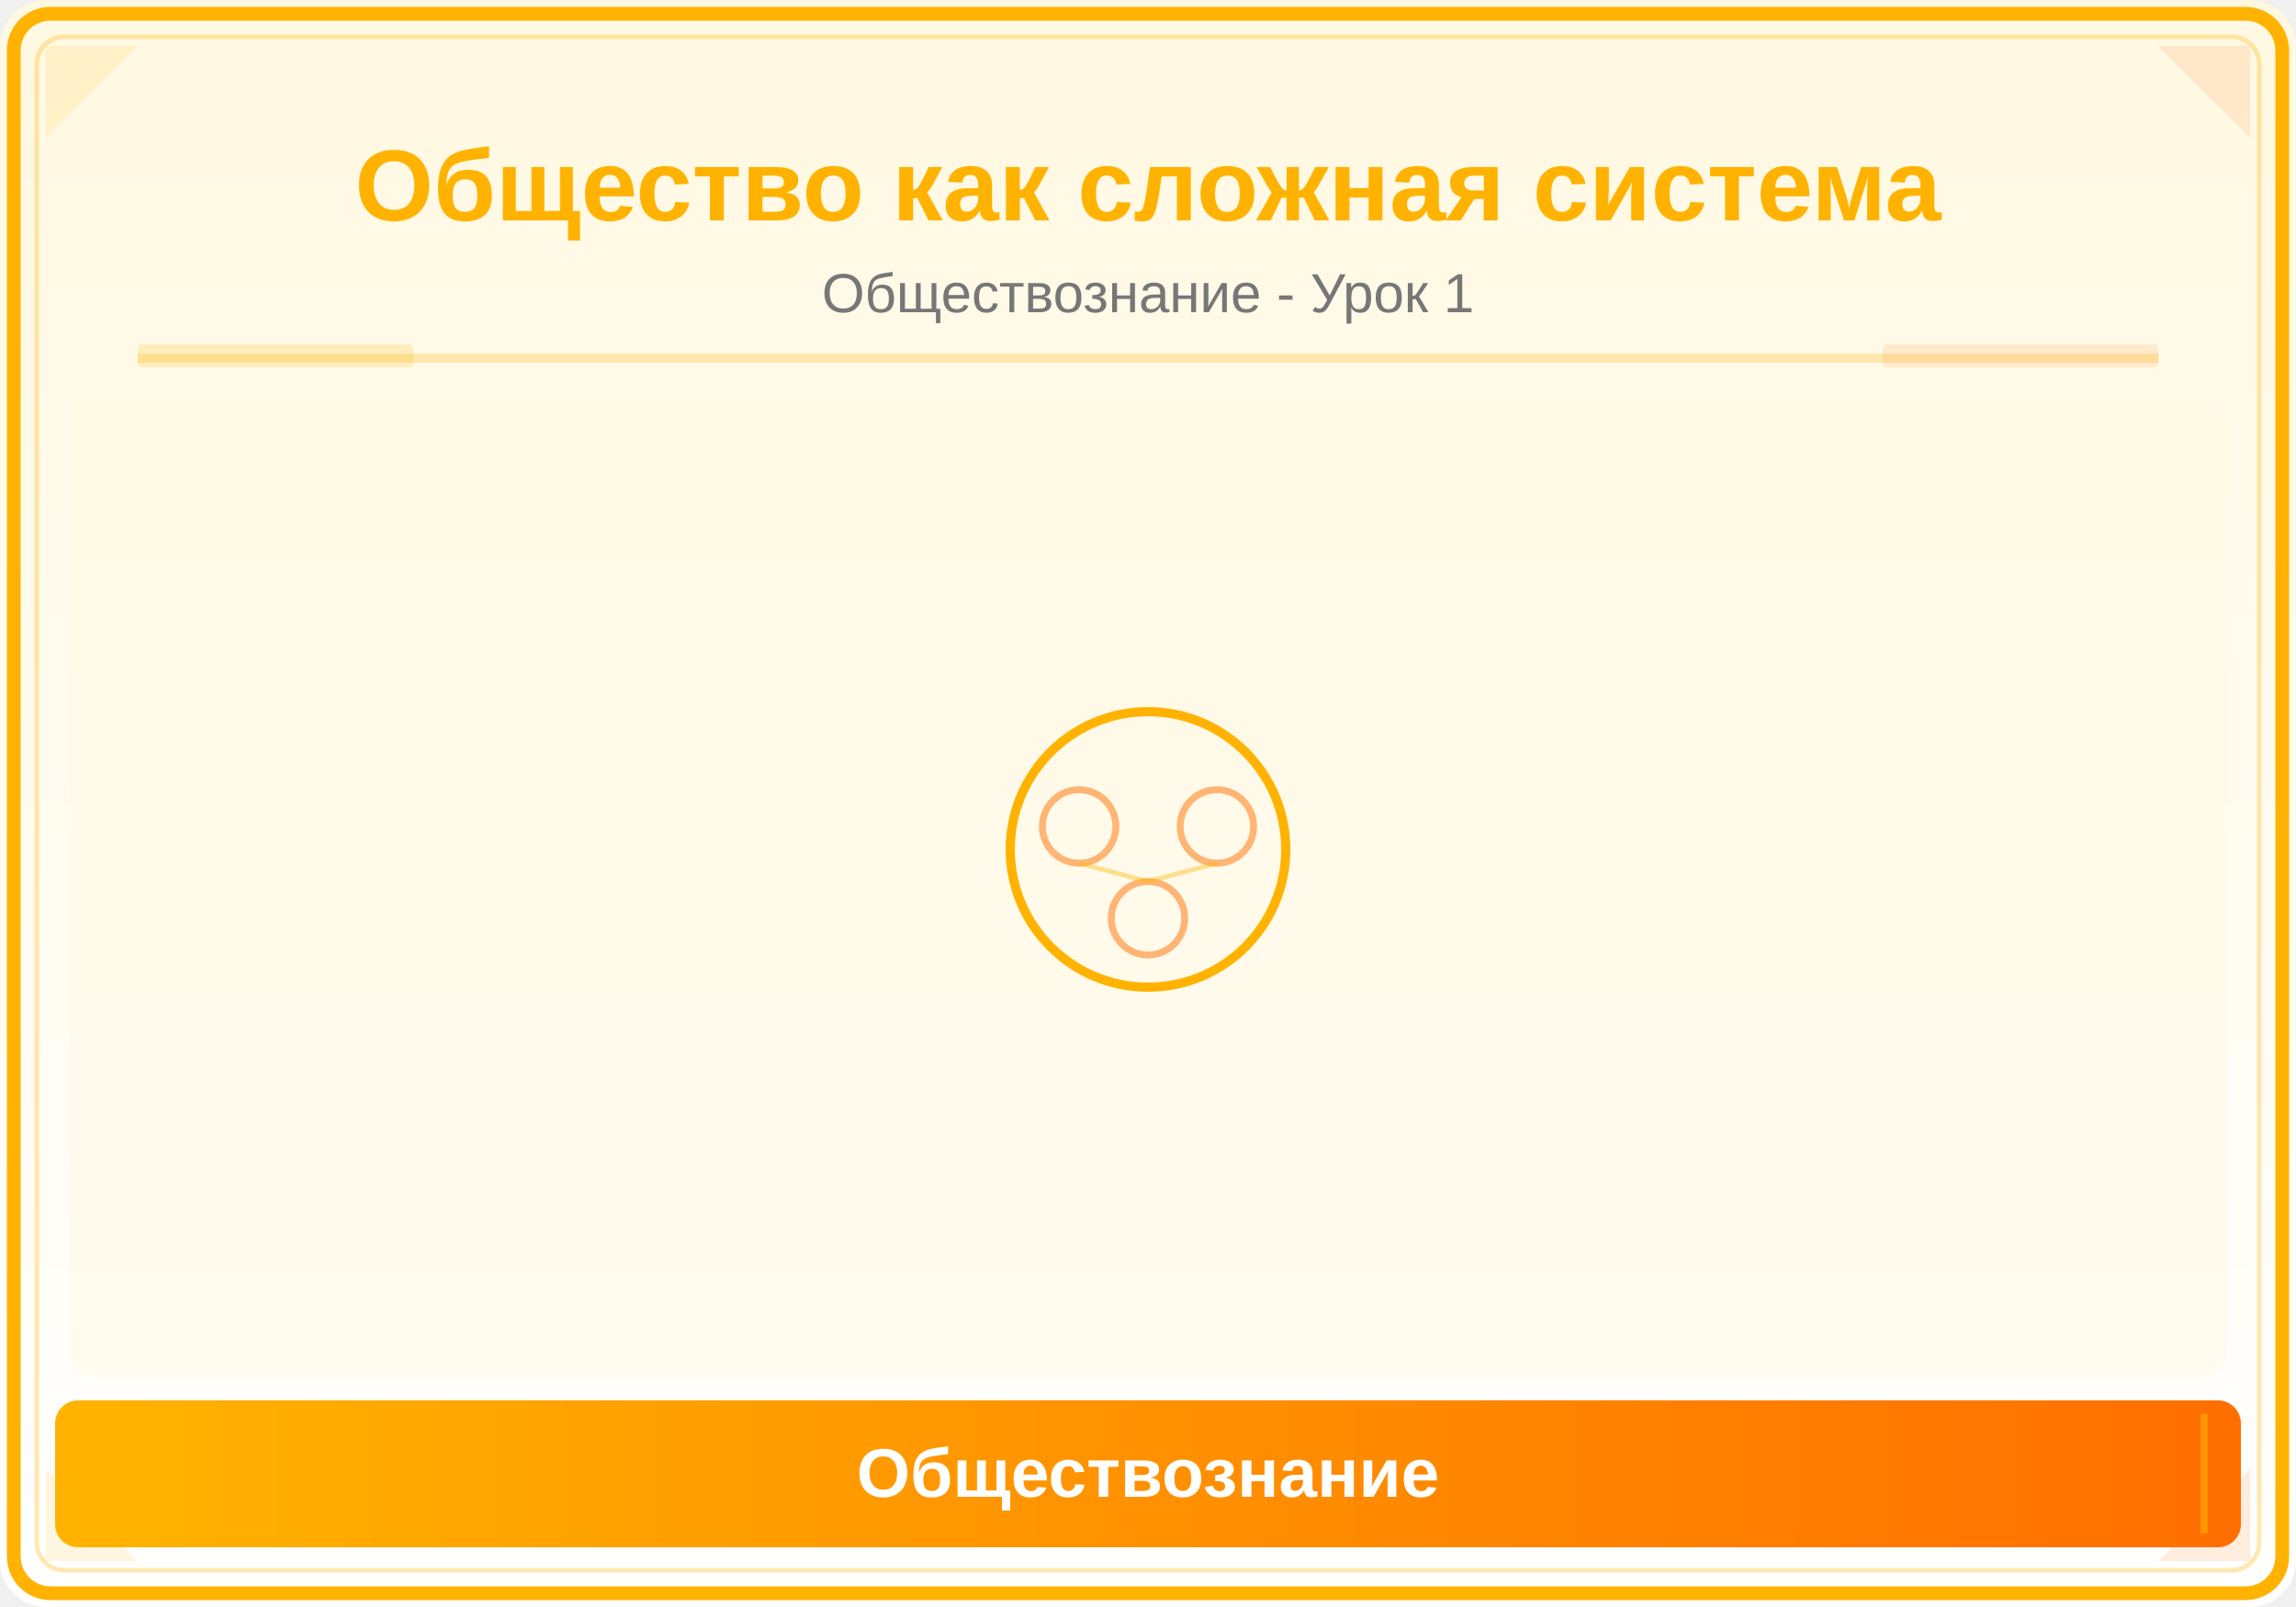
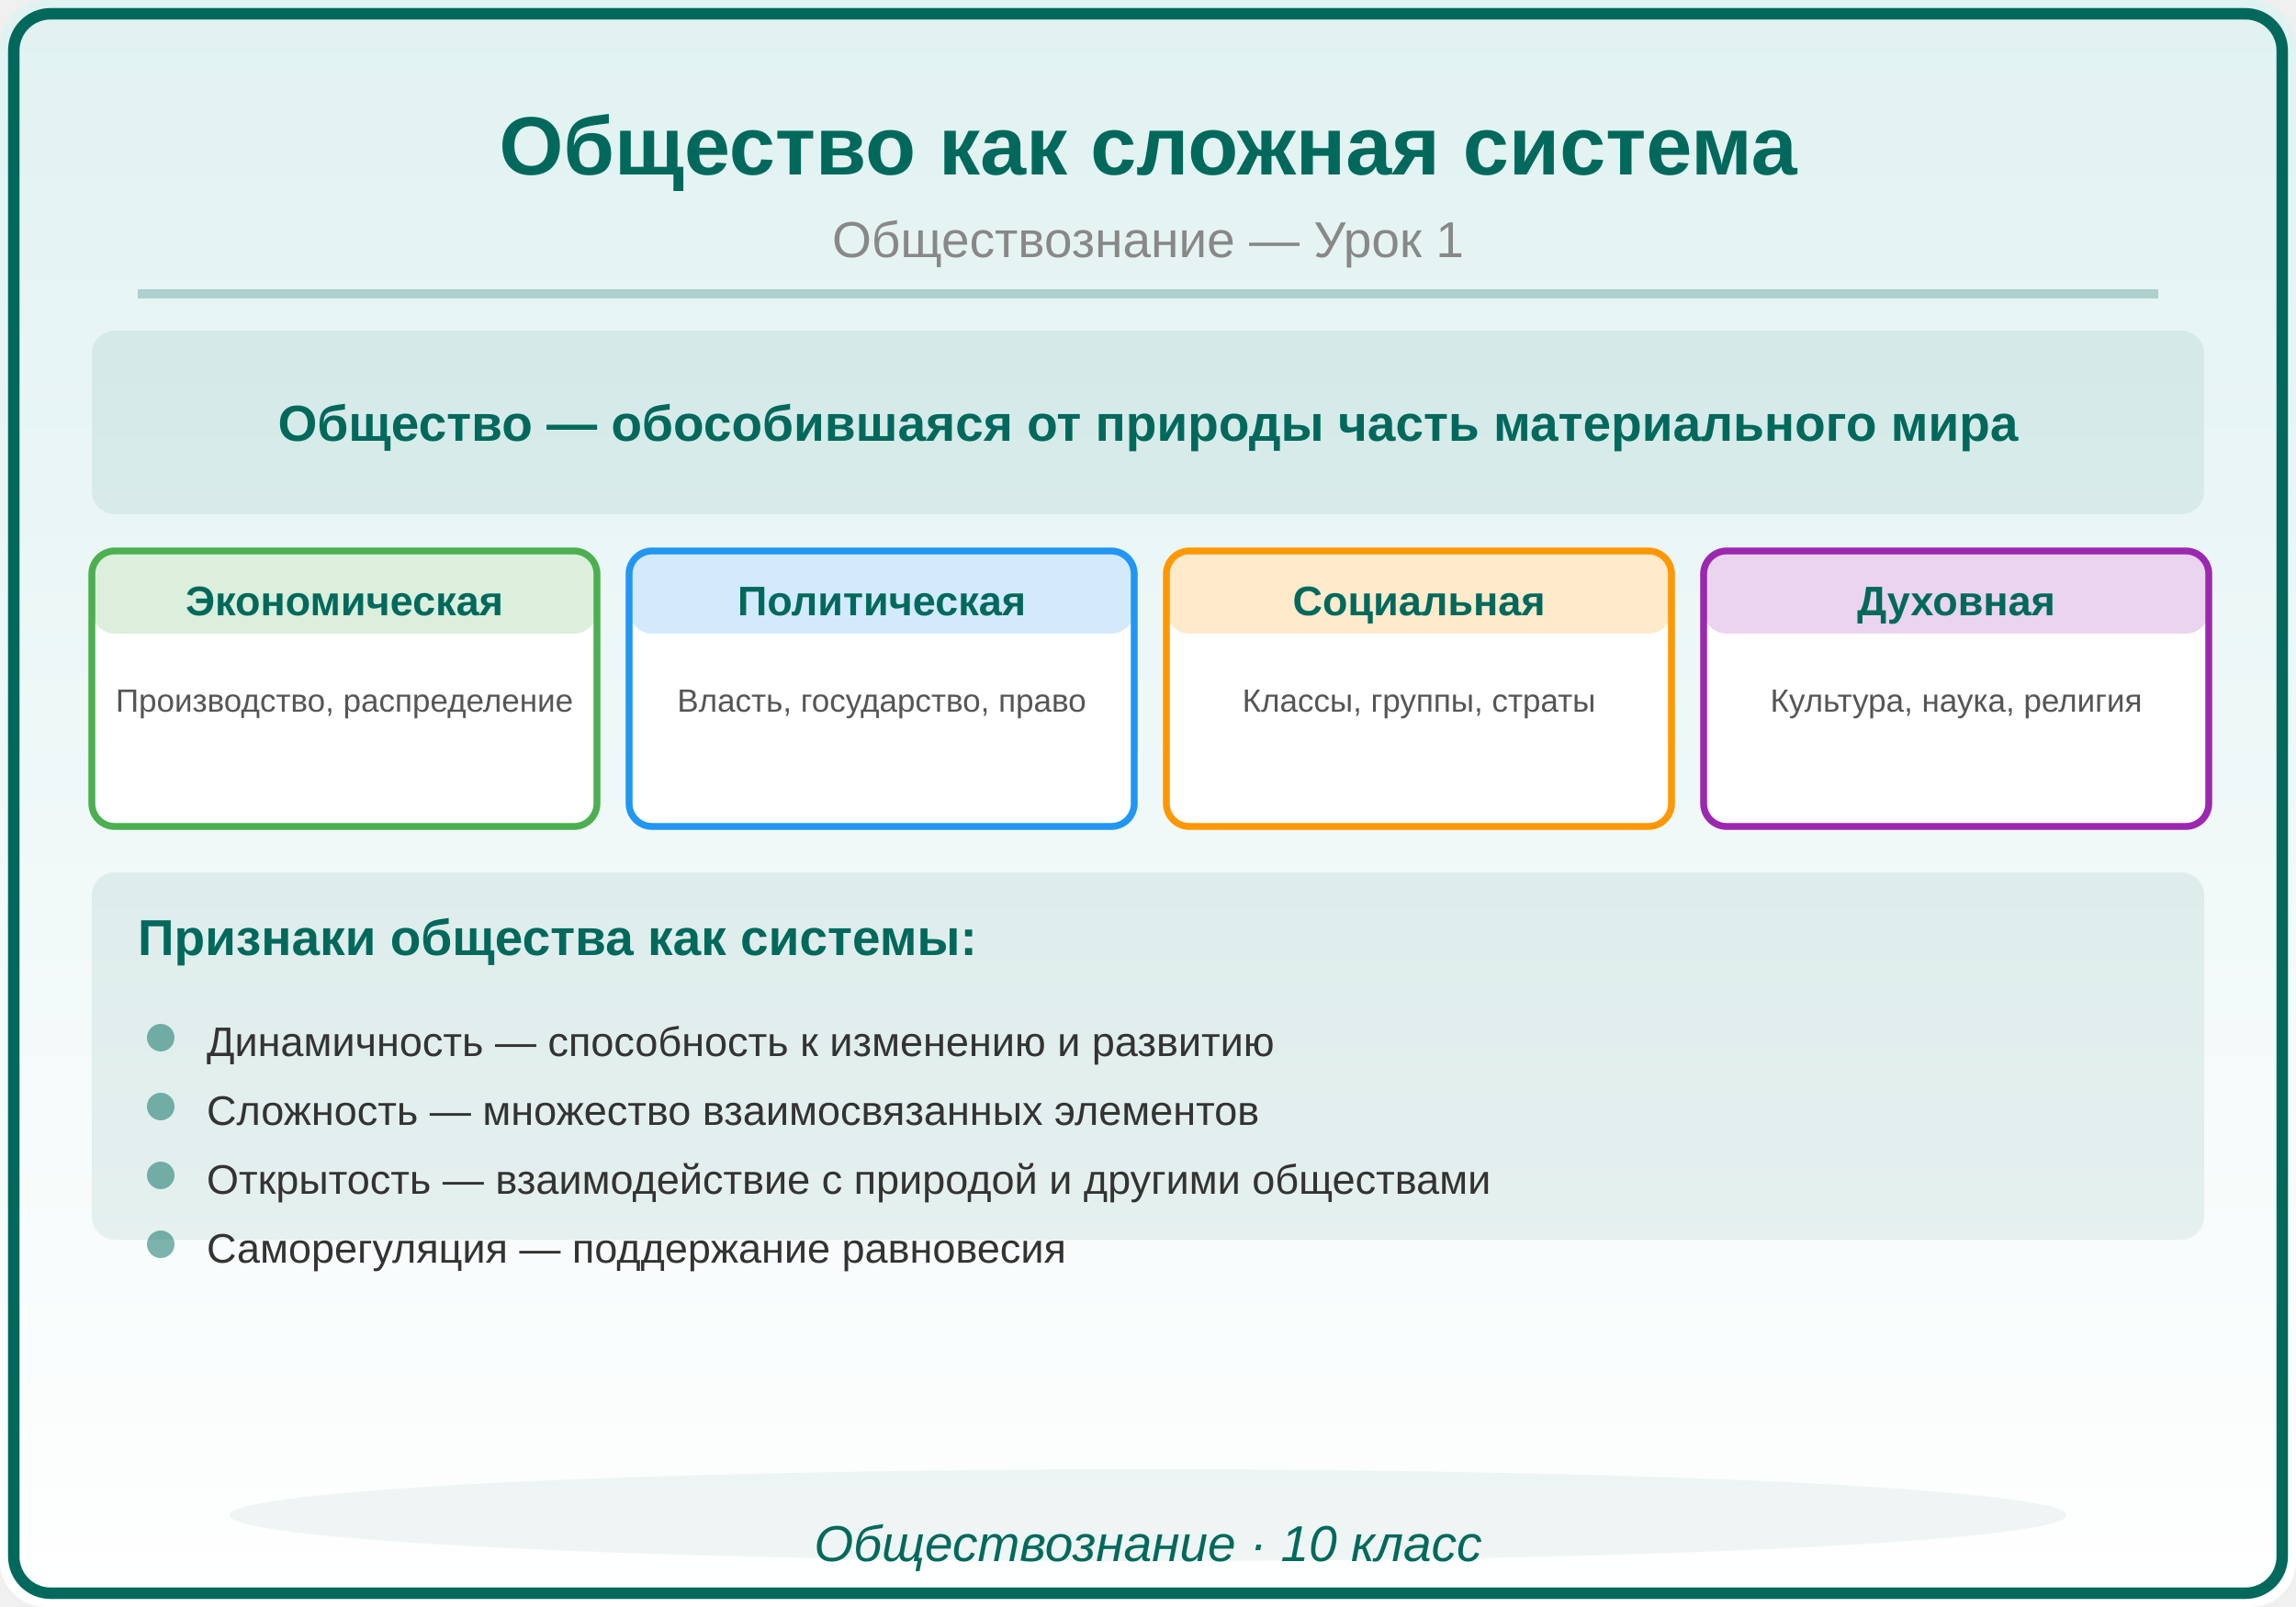
<svg xmlns="http://www.w3.org/2000/svg" viewBox="0 0 500 350">
  <defs>
    <linearGradient id="bg" x1="0" y1="0" x2="0" y2="1">
-       <stop offset="0%" stop-color="#FFF8E1" />
+       <stop offset="0%" stop-color="#E0F2F1" />
      <stop offset="100%" stop-color="#FFFFFF" />
-     </linearGradient>
-     <linearGradient id="panel" x1="0" y1="0" x2="1" y2="0">
-       <stop offset="0%" stop-color="#FFB300" />
-       <stop offset="100%" stop-color="#FF6F00" />
    </linearGradient>
  </defs>
  <rect width="500" height="350" fill="url(#bg)" rx="10" />
-   <rect x="3" y="3" width="494" height="344" rx="8" fill="none" stroke="#FFB300" stroke-width="3" />
-   <rect x="8" y="8" width="484" height="334" rx="6" fill="none" stroke="#FFB300" stroke-width="1" opacity="0.3" />
-   <polygon points="10,10 30,10 10,30" fill="#FFB300" opacity="0.12" />
-   <polygon points="490,10 470,10 490,30" fill="#FF6F00" opacity="0.12" />
-   <polygon points="10,340 30,340 10,320" fill="#FFB300" opacity="0.12" />
-   <polygon points="490,340 470,340 490,320" fill="#FF6F00" opacity="0.12" />
-   <text x="250" y="48" font-family="Arial,sans-serif" font-size="22" font-weight="bold" fill="#FFB300" text-anchor="middle">Общество как сложная система</text>
-   <text x="250" y="68" font-family="Arial,sans-serif" font-size="12" fill="#777" text-anchor="middle">Обществознание - Урок 1</text>
-   <line x1="30" y1="78" x2="470" y2="78" stroke="#FFB300" stroke-width="2" opacity="0.25" />
-   <rect x="30" y="75" width="60" height="5" fill="#FFB300" opacity="0.18" rx="1" />
-   <rect x="410" y="75" width="60" height="5" fill="#FF6F00" opacity="0.12" rx="1" />
-   <clipPath id="ill">
-     <rect x="15" y="85" width="470" height="215" rx="6" />
-   </clipPath>
-   <g clip-path="url(#ill)">
-     <rect x="15" y="85" width="470" height="215" fill="#FFF8E1" opacity="0.5" />
-     <circle cx="250" cy="185" r="30" fill="none" stroke="#FFB300" stroke-width="2" />
-     <circle cx="235" cy="180" r="8" fill="none" stroke="#FF6F00" stroke-width="1.5" opacity="0.5" />
-     <circle cx="265" cy="180" r="8" fill="none" stroke="#FF6F00" stroke-width="1.5" opacity="0.5" />
-     <circle cx="250" cy="200" r="8" fill="none" stroke="#FF6F00" stroke-width="1.5" opacity="0.5" />
-     <line x1="235" y1="188" x2="250" y2="192" stroke="#FFB300" stroke-width="1" opacity="0.4" />
-     <line x1="265" y1="188" x2="250" y2="192" stroke="#FFB300" stroke-width="1" opacity="0.4" />
-   </g>
-   <rect x="12" y="305" width="476" height="32" rx="5" fill="url(#panel)" />
-   <line x1="20" y1="308" x2="20" y2="334" stroke="#FFB300" stroke-width="1.5" opacity="0.6" />
-   <line x1="480" y1="308" x2="480" y2="334" stroke="#FFB300" stroke-width="1.5" opacity="0.6" />
-   <text x="250" y="326" font-family="Arial,sans-serif" font-size="15" text-anchor="middle" fill="white" font-weight="bold">Обществознание</text>
+   <rect x="3" y="3" width="494" height="344" rx="8" fill="none" stroke="#00695C" stroke-width="2.5" />
+   <text x="250" y="38" font-family="Arial,sans-serif" font-size="18" font-weight="bold" fill="#00695C" text-anchor="middle">Общество как сложная система</text>
+   <text x="250" y="56" font-family="Arial,sans-serif" font-size="11" fill="#888888" text-anchor="middle">Обществознание — Урок 1</text>
+   <line x1="30" y1="64" x2="470" y2="64" stroke="#00695C" stroke-width="2" opacity="0.25" />
+   <rect x="20" y="72" width="460" height="40" rx="5" fill="#00695C" opacity="0.08" />
+   <text x="250" y="96" font-family="Arial,sans-serif" font-size="11" fill="#00695C" text-anchor="middle" font-weight="bold">Общество — обособившаяся от природы часть материального мира</text>
+   <rect x="20" y="120" width="110" height="60" rx="5" fill="white" stroke="#4CAF50" stroke-width="1.5" />
+   <rect x="20" y="120" width="110" height="18" rx="5" fill="#4CAF50" opacity="0.2" />
+   <text x="75" y="134" font-family="Arial,sans-serif" font-size="9" fill="#00695C" text-anchor="middle" font-weight="bold">Экономическая</text>
+   <text x="75" y="155" font-family="Arial,sans-serif" font-size="7" fill="#555555" text-anchor="middle" font-weight="normal">Производство, распределение</text>
+   <rect x="137" y="120" width="110" height="60" rx="5" fill="white" stroke="#2196F3" stroke-width="1.5" />
+   <rect x="137" y="120" width="110" height="18" rx="5" fill="#2196F3" opacity="0.2" />
+   <text x="192" y="134" font-family="Arial,sans-serif" font-size="9" fill="#00695C" text-anchor="middle" font-weight="bold">Политическая</text>
+   <text x="192" y="155" font-family="Arial,sans-serif" font-size="7" fill="#555555" text-anchor="middle" font-weight="normal">Власть, государство, право</text>
+   <rect x="254" y="120" width="110" height="60" rx="5" fill="white" stroke="#FF9800" stroke-width="1.5" />
+   <rect x="254" y="120" width="110" height="18" rx="5" fill="#FF9800" opacity="0.2" />
+   <text x="309" y="134" font-family="Arial,sans-serif" font-size="9" fill="#00695C" text-anchor="middle" font-weight="bold">Социальная</text>
+   <text x="309" y="155" font-family="Arial,sans-serif" font-size="7" fill="#555555" text-anchor="middle" font-weight="normal">Классы, группы, страты</text>
+   <rect x="371" y="120" width="110" height="60" rx="5" fill="white" stroke="#9C27B0" stroke-width="1.5" />
+   <rect x="371" y="120" width="110" height="18" rx="5" fill="#9C27B0" opacity="0.2" />
+   <text x="426" y="134" font-family="Arial,sans-serif" font-size="9" fill="#00695C" text-anchor="middle" font-weight="bold">Духовная</text>
+   <text x="426" y="155" font-family="Arial,sans-serif" font-size="7" fill="#555555" text-anchor="middle" font-weight="normal">Культура, наука, религия</text>
+   <rect x="20" y="190" width="460" height="80" rx="5" fill="#00695C" opacity="0.08" />
+   <text x="30" y="208" font-family="Arial,sans-serif" font-size="11" fill="#00695C" text-anchor="start" font-weight="bold">Признаки общества как системы:</text>
+   <circle cx="35" cy="226" r="3" fill="#00695C" opacity="0.5" />
+   <text x="45" y="230" font-family="Arial,sans-serif" font-size="9" fill="#333333" text-anchor="start" font-weight="normal">Динамичность — способность к изменению и развитию</text>
+   <circle cx="35" cy="241" r="3" fill="#00695C" opacity="0.5" />
+   <text x="45" y="245" font-family="Arial,sans-serif" font-size="9" fill="#333333" text-anchor="start" font-weight="normal">Сложность — множество взаимосвязанных элементов</text>
+   <circle cx="35" cy="256" r="3" fill="#00695C" opacity="0.5" />
+   <text x="45" y="260" font-family="Arial,sans-serif" font-size="9" fill="#333333" text-anchor="start" font-weight="normal">Открытость — взаимодействие с природой и другими обществами</text>
+   <circle cx="35" cy="271" r="3" fill="#00695C" opacity="0.5" />
+   <text x="45" y="275" font-family="Arial,sans-serif" font-size="9" fill="#333333" text-anchor="start" font-weight="normal">Саморегуляция — поддержание равновесия</text>
+   <ellipse cx="250" cy="330" rx="200" ry="10" fill="#00695C" opacity="0.06" />
+   <text x="250" y="340" font-family="Arial,sans-serif" font-size="11" fill="#00695C" text-anchor="middle" font-style="italic">Обществознание · 10 класс</text>
</svg>
